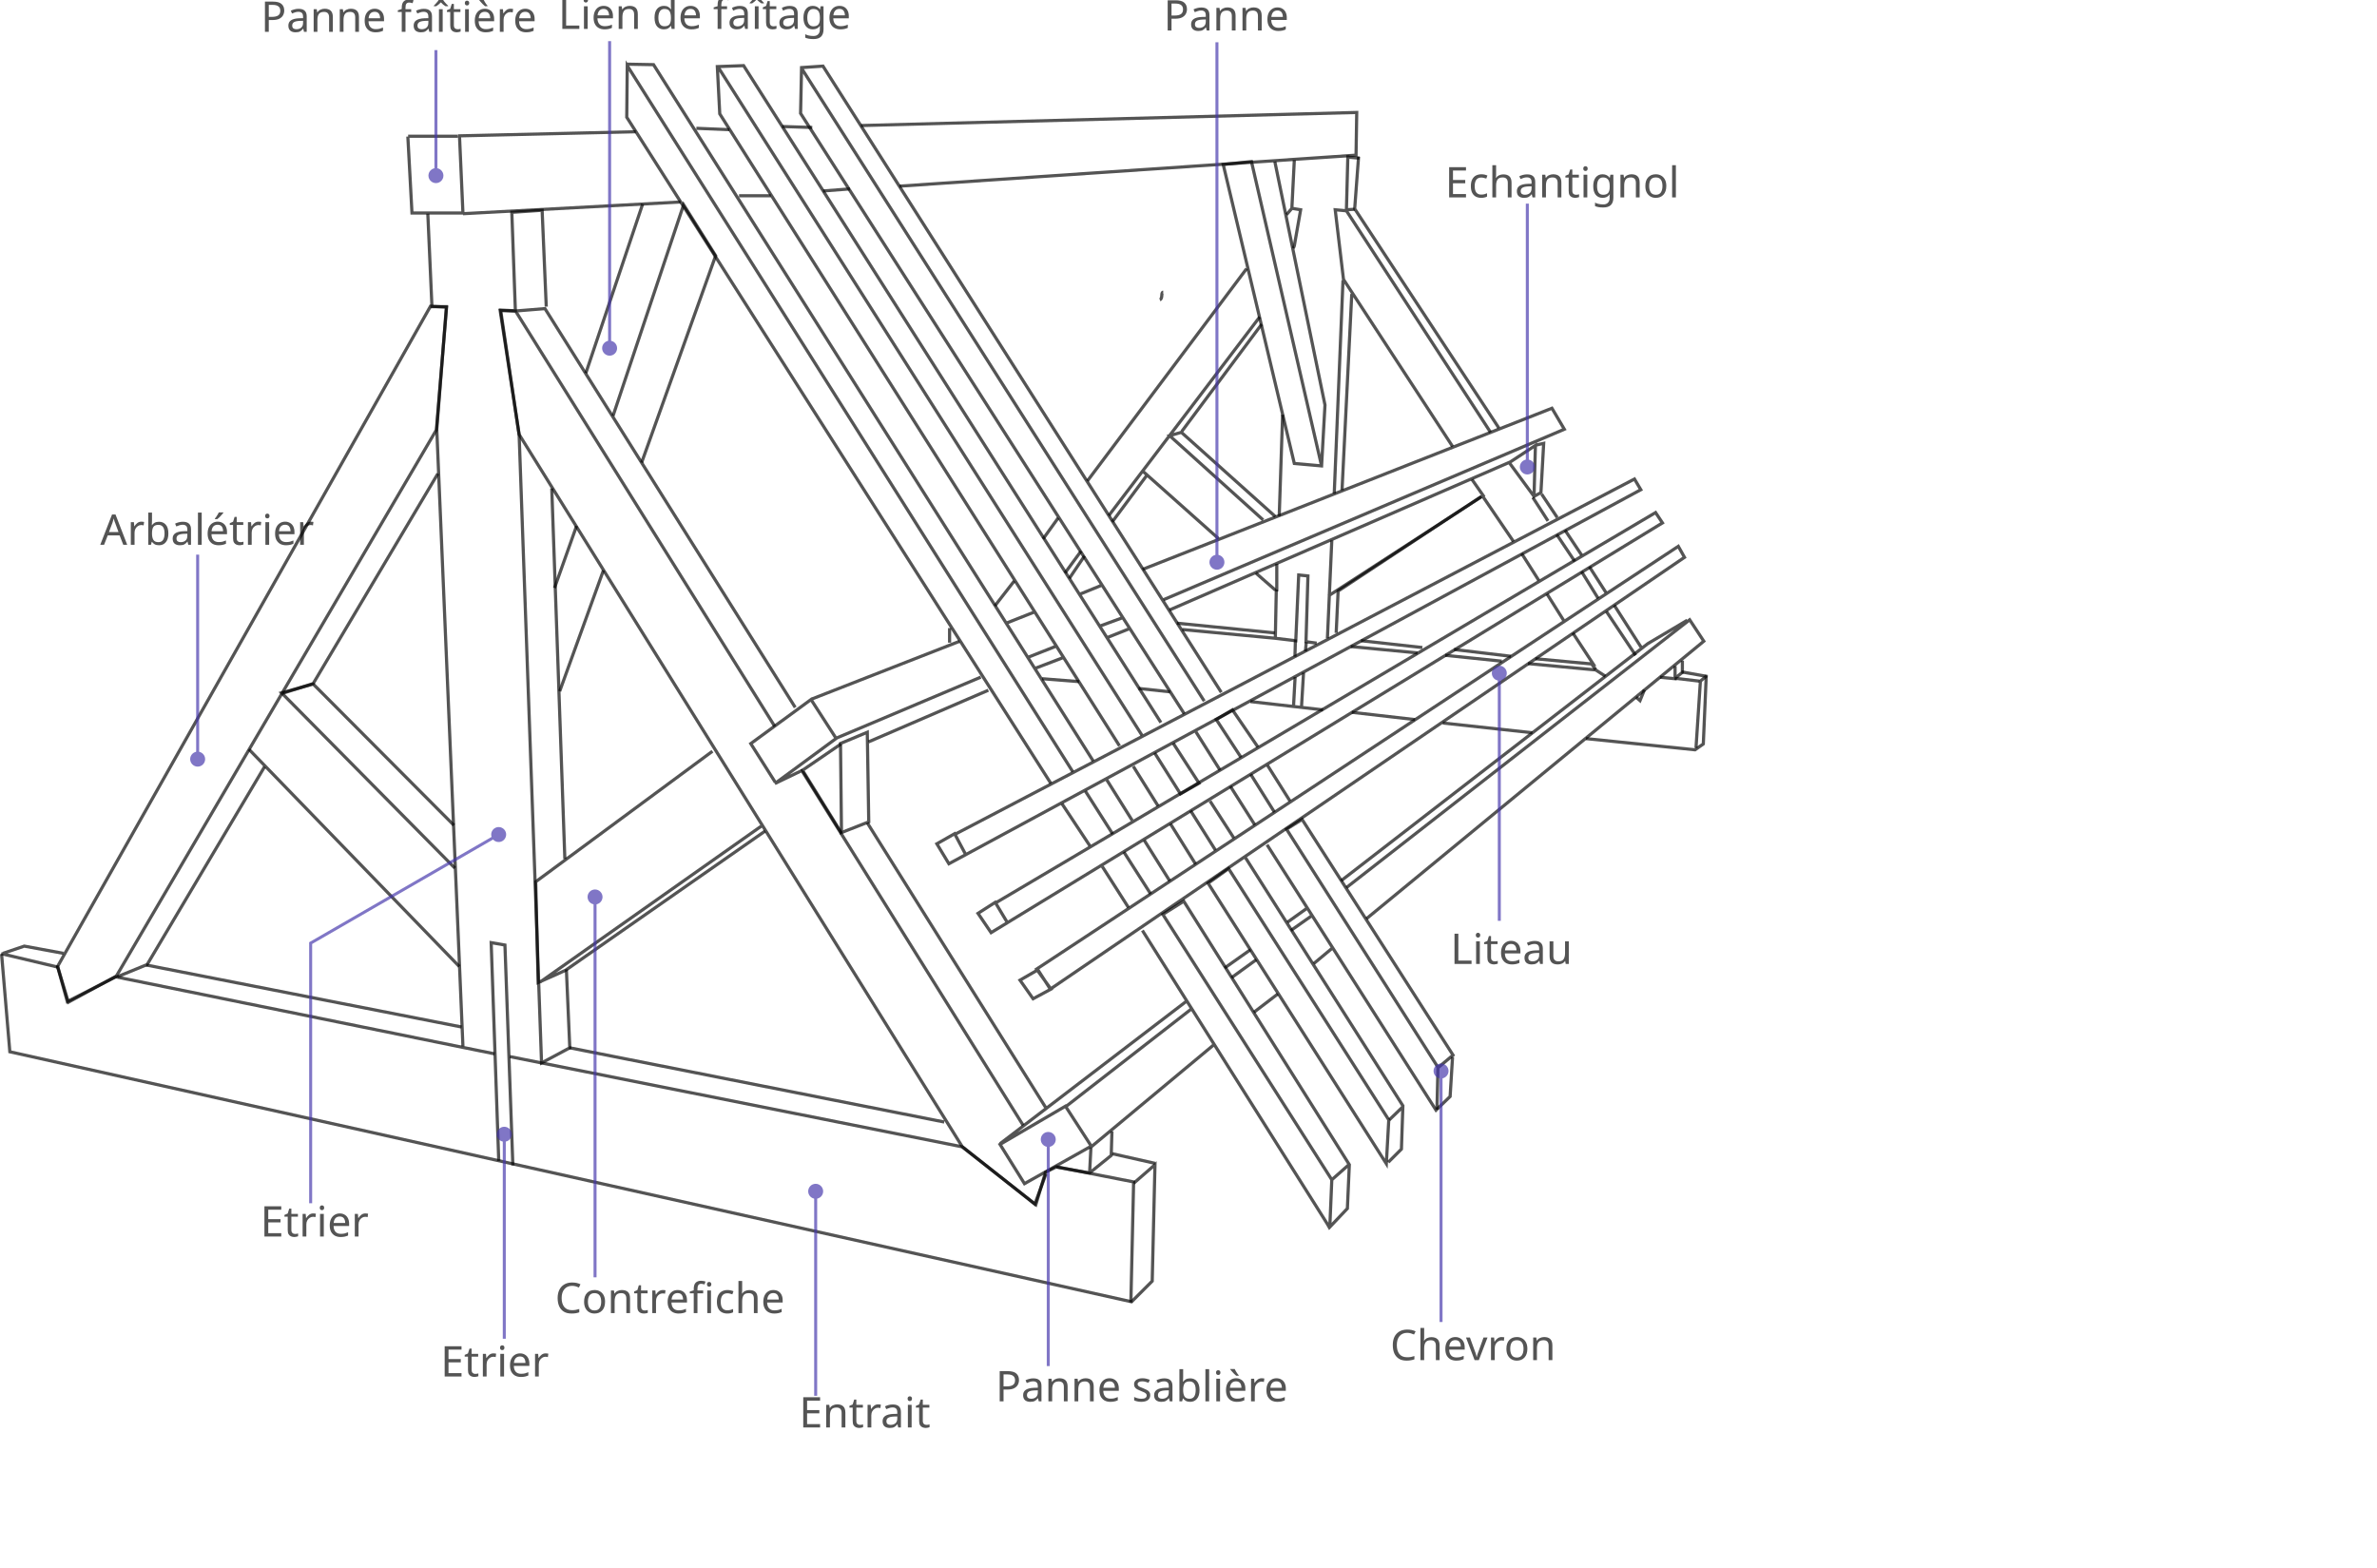
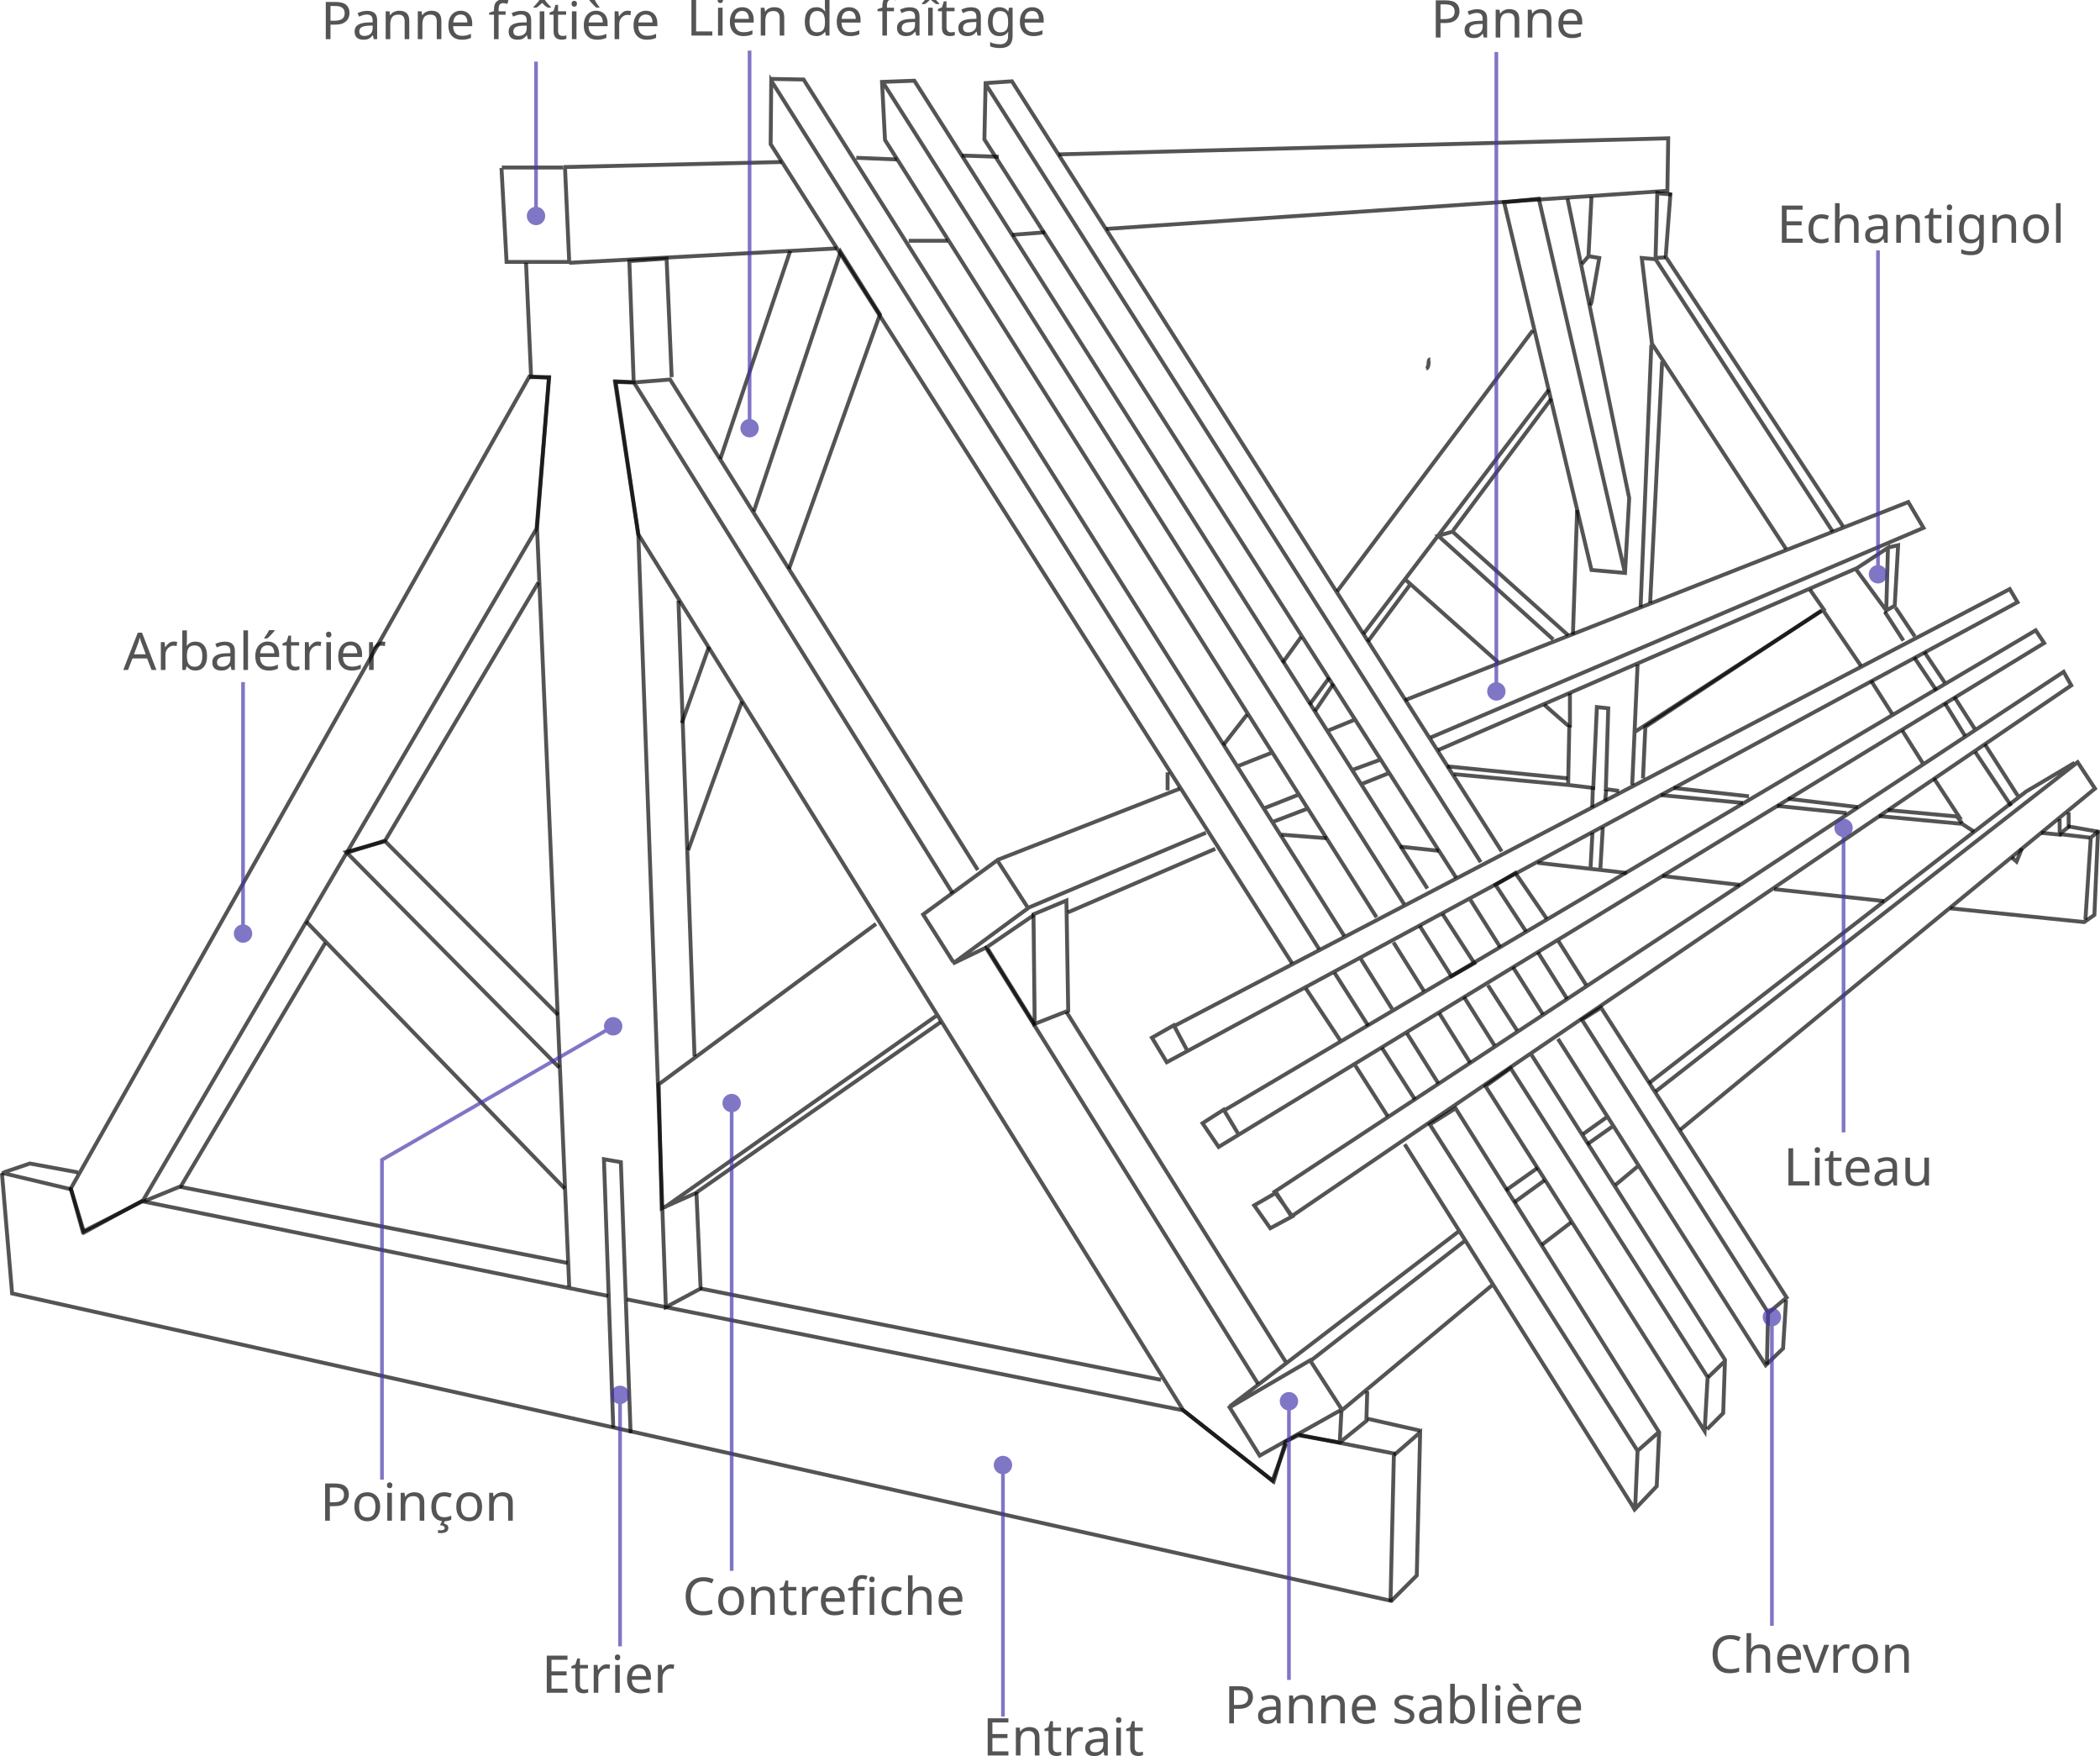
- <svg xmlns="http://www.w3.org/2000/svg" xml:space="preserve" width="1500" height="989" style="clip-rule:evenodd;fill-rule:evenodd;stroke-miterlimit:10">
+ <svg xmlns="http://www.w3.org/2000/svg" xml:space="preserve" width="1077.751" height="900.979" style="clip-rule:evenodd;fill-rule:evenodd;stroke-miterlimit:10">
  <defs>
    <marker id="d" markerHeight="1" markerWidth="1" orient="auto" preserveAspectRatio="xMidYMid" refX="0" refY="0" style="overflow:visible" viewBox="0 0 1 1">
      <path d="M5 0c0 2.76-2.24 5-5 5s-5-2.24-5-5 2.3-5 5-5c2.76 0 5 2.24 5 5" style="fill:context-stroke;fill-rule:evenodd;stroke:none" transform="scale(.5)" />
    </marker>
    <marker id="a" markerHeight="1" markerWidth="1" orient="auto" preserveAspectRatio="xMidYMid" refX="0" refY="0" style="overflow:visible" viewBox="0 0 1 1">
      <path d="M5 0c0 2.76-2.24 5-5 5s-5-2.24-5-5 2.3-5 5-5c2.76 0 5 2.24 5 5" style="fill:context-stroke;fill-rule:evenodd;stroke:none" transform="scale(.5)" />
    </marker>
    <marker id="b" markerHeight="1" markerWidth="1" orient="auto" preserveAspectRatio="xMidYMid" refX="0" refY="0" style="overflow:visible" viewBox="0 0 1 1">
      <path d="M5 0c0 2.76-2.24 5-5 5s-5-2.24-5-5 2.3-5 5-5c2.76 0 5 2.24 5 5" style="fill:context-stroke;fill-rule:evenodd;stroke:none" transform="scale(.5)" />
    </marker>
    <marker id="c" markerHeight="1" markerWidth="1" orient="auto" preserveAspectRatio="xMidYMid" refX="0" refY="0" style="overflow:visible" viewBox="0 0 1 1">
      <path d="M5 0c0 2.76-2.24 5-5 5s-5-2.24-5-5 2.3-5 5-5c2.76 0 5 2.24 5 5" style="fill:context-stroke;fill-rule:evenodd;stroke:none" transform="scale(.5)" />
    </marker>
  </defs>
  <g style="display:inline">
    <path d="m202.493 633.986 5.214 61.703 707.857 157.736L928.6 840.39l1.738-73.436-13.47 11.732" style="opacity:.669;fill:none;stroke:#000;stroke-width:2;stroke-dasharray:none;stroke-opacity:1" transform="translate(-201.497 -32.023)" />
    <path d="m915.13 853.86 1.737-76.044-48.668-9.56-6.952 3.477-6.084 20.423-46.495-36.5L523.18 698.73M513.62 696.993 274.19 648.325l-29.548 16.078-6.953-23.03M930.338 766.084 903.397 760M797.37 740.012l-236.82-46.93M492.762 680.046l-199.017-39.108" style="opacity:.669;fill:none;stroke:#000;stroke-width:2;stroke-dasharray:none;stroke-opacity:1" transform="translate(-201.497 -32.023)" />
  </g>
  <g style="display:inline">
    <path d="m558.91 643.714 2.15 49.47-17.82 9.524-14.135-396.06-11.676-78.967 9.295.461-2.241-62.15 19.12-1.304 2.607 60.835M549.686 340.24l8.256 233.78M471.47 166.861l2.607 58.662h9.125l-6.083 77.347L488.85 579.67l4.78 112.544" style="opacity:.669;fill:none;stroke:#000;stroke-width:2;stroke-dasharray:none;stroke-opacity:1" transform="translate(-201.497 -32.023)" />
    <path d="m554.683 468.21 27.593-76.26M551.424 403.03l13.905-39.108M588.36 294.397l44.54-133.185 20.205 32.156-46.712 130.577M571.195 267.456l35.85-106.678M516.227 764.563l-4.78-137.747 8.69 1.52 4.998 139.052M1005.976 133.966l31.648 153.631-2.15 38.408-17.207-1.536-44.86-188.66 17.82-1.843 44.246 192.04M1058.825 130.894l-2.458 32.877 90.95 138.268" style="fill:none;stroke:#000;stroke-width:2;stroke-dasharray:none;stroke-opacity:.671" transform="translate(-201.497 -32.023)" />
    <path d="m1052.066 129.972-.922 35.028 90.95 139.804M1050.837 165l-6.76-.615 5.223 43.939 68.827 105.39M1048.993 208.938l-5.53 134.581M1048.378 341.368l6.146-123.826M1050.837 164.385l5.53-.307M1059.44 131.815l-7.067-.614M1018.267 133.045l-1.537 30.418 5.531.922-3.994 22.738-.615 1.536M1017.038 163.156l-3.688 4.302M1010.892 293.743l-2.15 63.91M1041.926 373.016l-2.765 61.76M1039.775 408.044l97.71-63.296-7.068-10.14M1136.87 344.748l19.665 28.883M1007.205 405.279v-17.514M1053.91 440l42.094 3.994M1113.518 445.53l35.642 3.687M1165.753 450.754l42.709 3.994 6.145 3.994M1233.965 471.955l2.458 2.15 2.765-6.76" style="fill:none;stroke:#000;stroke-width:2;stroke-dasharray:none;stroke-opacity:.671" transform="translate(-201.497 -32.023)" />
    <path d="m1044.691 431.396 1.23-26.424 90.334-59.61M1006.898 404.05l-.614 30.726 12.905 1.536 1.843-41.48 5.838.614-1.229 41.48 6.76.923M1006.284 434.776l-58.688-5.53M1194.02 431.396l12.906 19.665-36.564-3.38M1205.697 450.754l2.765 3.687M1237.037 440.307l-16.9-26.425M1214.915 405.893l-10.447-16.285M1199.551 382.234l-10.446-15.67M1184.188 358.575l-9.832-14.749M1168.825 345.977l9.525 14.749M1183.881 369.33l11.369 16.899M1199.551 392.681l10.447 16.9M1215.222 417.877l18.436 27.653M1172.512 398.212l-10.754-16.9M1177.736 406.815l10.447 16.592M1258.239 459.971l15.67 1.844M1262.54 455.977l15.67 2.765-1.843 42.71-5.223 3.687-68.827-7.067" style="fill:none;stroke:#000;stroke-width:2;stroke-dasharray:none;stroke-opacity:.671" transform="translate(-201.497 -32.023)" />
    <path d="m1271.758 503.91 2.765-42.095 3.995-3.38M1168.518 494.385l-56.536-6.145M1094.468 486.089l-39.944-4.61M1036.395 479.943l-45.782-5.223M939.915 468.575l-19.972-2.151M882.457 462.122l-23.352-1.843M800.725 437.541v-9.218M1154.998 446.145l-35.95-4.302M1099.077 440.614l-38.715-4.302M1005.976 431.396l-61.76-6.145M1006.284 404.357l-12.291-10.754M970.334 371.787l-47.626-42.402M998.602 360.111l-58.994-53.156 7.374-2.151 59.302 53.156M996.451 231.983 901.2 357.346M997.68 236.592l-50.39 67.598M988.155 201.564 887.68 335.53M885.837 382.849l-9.525 14.134M869.245 358.882l-9.526 13.212M883.686 379.776l-10.14 13.827M903.397 361.315l21.944-29.548M829.309 414.328l12.167-15.643M933.38 221.178c2.1-.744.544-4.78 2.172-4.78M1018.983 435.512l-.326 10.863M1018.766 459.303l-.978 18.033M1022.785 478.53l1.304-22.052M1025.284 443.008l.543-5.758" style="fill:none;stroke:#000;stroke-width:2;stroke-dasharray:none;stroke-opacity:.671" transform="translate(-201.497 -32.023)" />
  </g>
  <path d="m684.273 556.452-125.978 87.877-17.206 7.681-1.537-63.603 111.536-82.346M681.815 553.38l-139.497 98.323" style="opacity:.669;fill:none;stroke:#000;stroke-width:2;stroke-dasharray:none;stroke-opacity:1" transform="translate(-201.497 -32.023)" />
  <g style="clip-rule:evenodd;fill-rule:evenodd;stroke-miterlimit:10">
    <path d="M491.312 641.87 358.575 504.833M488.547 579.804 379.16 469.189l19.973-5.53 88.798 89.106" style="opacity:.669;fill:none;stroke:#000;stroke-width:2;stroke-dasharray:none;stroke-opacity:1" transform="translate(-201.497 -32.023)" />
  </g>
  <g style="clip-rule:evenodd;fill-rule:evenodd;stroke-miterlimit:10">
    <path d="m861.563 772.764-7.067 19.05-45.782-36.256-279.609-449.371-11.983-78.199 9.218.308 19.05-1.537 157.933 251.648M748.798 551.228 861.256 730.67M847.122 742.038l-139.19-223.072M690.418 490.39 526.873 228.348" style="clip-rule:evenodd;display:inline;opacity:.669;fill:none;fill-rule:evenodd;stroke:#000;stroke-width:2;stroke-miterlimit:10;stroke-dasharray:none;stroke-opacity:1" transform="translate(-201.497 -32.023)" />
  </g>
  <g style="clip-rule:evenodd;fill-rule:evenodd;stroke-miterlimit:10">
    <path d="m476.87 303.268 6.453-77.43-10.14-.615-235.362 416.648 6.145 22.122 30.726-15.67z" style="clip-rule:evenodd;opacity:.669;fill:none;fill-rule:evenodd;stroke:#000;stroke-width:2;stroke-miterlimit:10;stroke-dasharray:none;stroke-opacity:1" transform="translate(-201.497 -32.023)" />
    <path d="m275.614 648.323 18.743-7.681 74.05-124.749M379.776 469.497l19.358-6.146 78.659-132.43" style="opacity:.669;fill:none;stroke:#000;stroke-width:2;stroke-dasharray:none;stroke-opacity:1" transform="translate(-201.497 -32.023)" />
  </g>
  <path d="m732.206 501.452-24.274 16.592 24.58 39.637" style="fill:none;stroke:#000;stroke-width:2;stroke-dasharray:none;stroke-opacity:.671" transform="translate(-201.497 -32.023)" />
  <path d="m732.513 557.374 17.207-6.76-.922-56.536-16.9 7.067zM202.493 634.203h-.217M237.908 642.242l-35.632-8.474M203.408 633.575l13.414-4.557 24.686 4.557M458.868 118.193l2.607 48.234h32.156l-2.173-48.668M493.63 166.861l137.314-7.387M490.59 117.759l112.11-2.607M640.938 112.979l20.858.869M667.88 155.563h19.988M720.892 152.522l16.947-1.304M769.126 149.48l288.096-19.554.434-26.941-312.864 8.256M459.05 117.989h31.34M695.027 111.843l19.05.615M868.2 768.474l20.857 3.693 13.688-11.08.435-15.209M889.057 772.602l.87-16.512" style="fill:none;stroke:#000;stroke-width:2;stroke-dasharray:none;stroke-opacity:.671" transform="translate(-201.497 -32.023)" />
  <path d="m847.994 778.903 42.15-23.682-16.296-25.203-41.28 24.116zM873.848 730.452l79.086-61.486M832.568 753.7l117.976-90.166M890.143 755.655l77.782-64.745M708.074 517.965l-17.599 8.473 38.674-28.462-15.861-24.55-38.022 27.81 15.426 24.333M713.505 473.208l93.425-36.501M728.28 498.194l92.12-38.891M749.572 500.149l75.609-32.59M922.4 619.133l116.76 185.28 1.23 2.15 11.368-11.983 1.23-27.654-104.47-166.229-13.212 8.297 106.62 167.457 10.447-9.217M1040.697 805.641l1.229-29.19M1076.34 766.312l1.536-27.654-101.09-158.547-12.905 9.218z" style="fill:none;stroke:#000;stroke-width:2;stroke-dasharray:none;stroke-opacity:.671" transform="translate(-201.497 -32.023)" />
  <path d="m1077.568 765.39 8.296-8.296.922-27.346-99.245-156.397M1086.479 730.67l-8.296 7.988M1108.295 732.206l.614-26.732-95.559-150.251 9.833-6.146 95.251 148.715-9.525 7.99z" style="fill:none;stroke:#000;stroke-width:2;stroke-dasharray:none;stroke-opacity:.671" transform="translate(-201.497 -32.023)" />
  <path d="m1118.127 699.021-1.536 24.889-8.911 8.603-106.62-167.458M992.764 670.753l15.056-11.522M1030.557 640.027l11.983-9.986M1016.116 619.133l13.52-9.525M978.63 648.938l15.67-11.37M974.328 642.792l16.285-11.522M1013.965 613.91l12.905-9.218M853.425 662.23l-8.256-11.732 11.298-6.518 7.822 12.167 400.206-272.453-3.911-6.953-404.986 266.804 9.125 12.602zM837.348 614.431l-7.822-13.036-10.863 6.953 8.256 12.167 423.67-258.548-4.345-6.518-415.849 245.946" style="fill:none;stroke:#000;stroke-width:2;stroke-dasharray:none;stroke-opacity:.671" transform="translate(-201.497 -32.023)" />
  <path d="m811.032 571.515-7.128-13.427-11.213 6.374 7.609 12.583 436.621-236.02-3.998-6.737-428.151 223.845" style="clip-rule:evenodd;fill:none;fill-rule:evenodd;stroke:#000;stroke-width:2;stroke-miterlimit:10;stroke-dasharray:none;stroke-opacity:.671" transform="translate(-201.497 -32.023)" />
  <path d="M913.608 604.654 897.096 578.8M939.68 587.925l-16.077-25.638M955.975 577.279l-15.86-25.42M980.092 560.766l-14.991-23.247M993.345 552.51l-15.426-24.334M1005.73 544.471l-14.992-23.899M995.3 503.408l-16.077-23.465-10.212 6.084 15.644 23.899M971.401 517.965l-15.208-24.117M941.853 501.018l16.295 25.203-11.732 6.735-16.295-25.854M932.293 540.56l-15.643-24.985M864.636 526.34 597.01 106.005l.308-32.57 281.144 445.53M891.367 512.206 613.91 72.821l-16.9-.307M907.96 502.68 655.697 103.856l-1.536-29.805 16.592-.614 263.324 414.496M922.094 495.921 654.468 74.051M707.625 75.586l253.798 398.827M948.825 482.402 706.703 103.547l.614-28.882 13.52-.922 251.34 395.139M968.49 568.435l-15.67-24.888M927.624 596.089l-16.899-26.425M903.658 558.295l-17.207-27.039M889.217 565.67l-17.514-26.425M915.948 549.692l-15.977-25.503M1015.501 537.401l-14.134-22.43M850.384 446.701l17.598-6.952M854.946 453.654l17.599-6.735M837.13 424.975l17.599-6.953M882.974 406.941l13.253-5.431M895.358 427.147l14.774-5.431M899.703 434.534l14.123-5.649" style="fill:none;stroke:#000;stroke-width:2;stroke-dasharray:none;stroke-opacity:.671" transform="translate(-201.497 -32.023)" />
  <path d="m935.77 410.418 252.899-107.548-7.822-13.253-258.33 101.681M939.463 416.936l215.095-93.425M1169.549 345.237l-15.643-21.292 16.512-10.863-.869 32.155 4.345-2.39 1.739-31.069-4.78 1.087M1063.742 611.759l212.932-175.14-8.91-13.519-216.62 168.994M1047.764 587.792l193.575-149.636 24.888-14.749" style="fill:none;stroke:#000;stroke-width:2;stroke-dasharray:none;stroke-opacity:.671" transform="translate(-201.497 -32.023)" />
  <path d="m1249.02 459.357 9.526.922v-7.99M1258.546 459.971l4.609-3.687v-7.374" style="fill:none;stroke:#000;stroke-width:2;stroke-dasharray:none;stroke-opacity:.671" transform="translate(-201.497 -32.023)" />
  <path d="M519.724 747.724V876.76" style="opacity:.669;fill:none;fill-opacity:1;stroke:#4133aa;stroke-width:1.89;stroke-dasharray:none;stroke-opacity:1;marker-start:url(#a)" transform="translate(-201.497 -32.023)" />
  <path d="M716.224 783.724V912.76" style="clip-rule:evenodd;opacity:.669;fill:none;fill-opacity:1;fill-rule:evenodd;stroke:#4133aa;stroke-width:1.89;stroke-miterlimit:10;stroke-dasharray:none;stroke-opacity:1;marker-start:url(#b)" transform="translate(-201.497 -32.023)" />
  <path d="M326.225 511.035V382" style="clip-rule:evenodd;opacity:.669;fill:none;fill-opacity:1;fill-rule:evenodd;stroke:#4133aa;stroke-width:1.89;stroke-miterlimit:10;stroke-dasharray:none;stroke-opacity:1;marker-start:url(#c)" transform="translate(-201.497 -32.023)" />
  <text xml:space="preserve" x="181.379" y="10.477" style="font-style:normal;font-variant:normal;font-weight:400;font-stretch:normal;font-size:7.056px;font-family:Calibri;-inkscape-font-specification:Calibri;text-align:start;writing-mode:lr-tb;direction:ltr;text-anchor:start;opacity:.669;fill:#000;fill-opacity:1;stroke:none;stroke-width:.5;stroke-dasharray:none;stroke-opacity:1" transform="matrix(3.77953 0 0 3.77953 -407.514 828.966)">
    <tspan x="181.379" y="10.477" style="stroke-width:.5">Etrier</tspan>
  </text>
  <g style="clip-rule:evenodd;fill-rule:evenodd;stroke-miterlimit:10">
    <text xml:space="preserve" x="181.379" y="10.477" style="font-style:normal;font-variant:normal;font-weight:400;font-stretch:normal;font-size:7.056px;font-family:Calibri;-inkscape-font-specification:Calibri;text-align:start;writing-mode:lr-tb;direction:ltr;text-anchor:start;opacity:.669;fill:#000;fill-opacity:1;stroke:none;stroke-width:.5;stroke-dasharray:none;stroke-opacity:1" transform="matrix(3.77953 0 0 3.77953 -521.262 740.658)">
-       <tspan x="181.379" y="10.477" style="stroke-width:.5">Etrier</tspan>
+       <tspan x="181.379" y="10.477" style="stroke-width:.5">Poinçon</tspan>
    </text>
  </g>
  <g style="clip-rule:evenodd;fill-rule:evenodd;stroke-miterlimit:10">
    <text xml:space="preserve" x="161.36" y="11.225" style="font-style:normal;font-variant:normal;font-weight:400;font-stretch:normal;font-size:7.056px;font-family:Calibri;-inkscape-font-specification:Calibri;text-align:start;writing-mode:lr-tb;direction:ltr;text-anchor:start;opacity:.669;fill:#000;fill-opacity:1;stroke:none;stroke-width:.5;stroke-dasharray:none;stroke-opacity:1" transform="matrix(3.77953 0 0 3.77953 -445.262 -22.342)">
      <tspan x="161.36" y="11.225" style="stroke-width:.5">Panne faîtière</tspan>
    </text>
  </g>
  <text xml:space="preserve" x="553.76" y="50.279" style="font-style:normal;font-variant:normal;font-weight:400;font-stretch:normal;font-size:26.667px;font-family:Calibri;-inkscape-font-specification:Calibri;text-align:start;writing-mode:lr-tb;direction:ltr;text-anchor:start;clip-rule:evenodd;opacity:.669;fill:#000;fill-opacity:1;fill-rule:evenodd;stroke:none;stroke-width:1.89;stroke-miterlimit:10;stroke-dasharray:none;stroke-opacity:1" transform="translate(-201.497 -32.023)">
    <tspan x="553.76" y="50.279" style="stroke-width:1.89">Lien de faîtage</tspan>
  </text>
  <g style="clip-rule:evenodd;fill-rule:evenodd;stroke-miterlimit:10">
    <text xml:space="preserve" x="181.379" y="10.477" style="font-style:normal;font-variant:normal;font-weight:400;font-stretch:normal;font-size:7.056px;font-family:Calibri;-inkscape-font-specification:Calibri;text-align:start;writing-mode:lr-tb;direction:ltr;text-anchor:start;opacity:.669;fill:#000;fill-opacity:1;stroke:none;stroke-width:.5;stroke-dasharray:none;stroke-opacity:1" transform="matrix(3.77953 0 0 3.77953 48.738 -20.342)">
      <tspan x="181.379" y="10.477" style="stroke-width:.5">Panne</tspan>
    </text>
  </g>
  <g style="clip-rule:evenodd;fill-rule:evenodd;stroke-miterlimit:10">
    <text xml:space="preserve" x="181.379" y="10.477" style="font-style:normal;font-variant:normal;font-weight:400;font-stretch:normal;font-size:7.056px;font-family:Calibri;-inkscape-font-specification:Calibri;text-align:start;writing-mode:lr-tb;direction:ltr;text-anchor:start;opacity:.669;fill:#000;fill-opacity:1;stroke:none;stroke-width:.5;stroke-dasharray:none;stroke-opacity:1" transform="matrix(3.77953 0 0 3.77953 226.354 84.951)">
      <tspan x="181.379" y="10.477" style="stroke-width:.5">Echantignol</tspan>
    </text>
  </g>
  <g style="clip-rule:evenodd;fill-rule:evenodd;stroke-miterlimit:10">
    <text xml:space="preserve" x="181.379" y="10.477" style="font-style:normal;font-variant:normal;font-weight:400;font-stretch:normal;font-size:7.056px;font-family:Calibri;-inkscape-font-specification:Calibri;text-align:start;writing-mode:lr-tb;direction:ltr;text-anchor:start;opacity:.669;fill:#000;fill-opacity:1;stroke:none;stroke-width:.5;stroke-dasharray:none;stroke-opacity:1" transform="matrix(3.77953 0 0 3.77953 229.738 568.658)">
      <tspan x="181.379" y="10.477" style="stroke-width:.5">Liteau</tspan>
    </text>
  </g>
  <g style="clip-rule:evenodd;fill-rule:evenodd;stroke-miterlimit:10">
    <text xml:space="preserve" x="181.379" y="10.477" style="font-style:normal;font-variant:normal;font-weight:400;font-stretch:normal;font-size:7.056px;font-family:Calibri;-inkscape-font-specification:Calibri;text-align:start;writing-mode:lr-tb;direction:ltr;text-anchor:start;opacity:.669;fill:#000;fill-opacity:1;stroke:none;stroke-width:.5;stroke-dasharray:none;stroke-opacity:1" transform="matrix(3.77953 0 0 3.77953 191.738 818.658)">
      <tspan x="181.379" y="10.477" style="stroke-width:.5">Chevron</tspan>
    </text>
  </g>
  <g style="clip-rule:evenodd;fill-rule:evenodd;stroke-miterlimit:10">
    <text xml:space="preserve" x="181.379" y="10.477" style="font-style:normal;font-variant:normal;font-weight:400;font-stretch:normal;font-size:7.056px;font-family:Calibri;-inkscape-font-specification:Calibri;text-align:start;writing-mode:lr-tb;direction:ltr;text-anchor:start;opacity:.669;fill:#000;fill-opacity:1;stroke:none;stroke-width:.5;stroke-dasharray:none;stroke-opacity:1" transform="matrix(3.77953 0 0 3.77953 -57.262 844.658)">
      <tspan x="181.379" y="10.477" style="stroke-width:.5">Panne sablière</tspan>
    </text>
  </g>
  <g style="clip-rule:evenodd;fill-rule:evenodd;stroke-miterlimit:10">
    <text xml:space="preserve" x="181.379" y="10.477" style="font-style:normal;font-variant:normal;font-weight:400;font-stretch:normal;font-size:7.056px;font-family:Calibri;-inkscape-font-specification:Calibri;text-align:start;writing-mode:lr-tb;direction:ltr;text-anchor:start;opacity:.669;fill:#000;fill-opacity:1;stroke:none;stroke-width:.5;stroke-dasharray:none;stroke-opacity:1" transform="matrix(3.77953 0 0 3.77953 -622.262 304.158)">
      <tspan x="181.379" y="10.477" style="stroke-width:.5">Arbalétrier</tspan>
    </text>
  </g>
  <g style="clip-rule:evenodd;fill-rule:evenodd;stroke-miterlimit:10">
    <text xml:space="preserve" x="181.379" y="10.477" style="font-style:normal;font-variant:normal;font-weight:400;font-stretch:normal;font-size:7.056px;font-family:Calibri;-inkscape-font-specification:Calibri;text-align:start;writing-mode:lr-tb;direction:ltr;text-anchor:start;opacity:.669;fill:#000;fill-opacity:1;stroke:none;stroke-width:.5;stroke-dasharray:none;stroke-opacity:1" transform="matrix(3.77953 0 0 3.77953 -181.233 861.135)">
      <tspan x="181.379" y="10.477" style="stroke-width:.5">Entrait</tspan>
    </text>
  </g>
  <text xml:space="preserve" x="551.76" y="860.586" style="font-style:normal;font-variant:normal;font-weight:400;font-stretch:normal;font-size:26.667px;font-family:Calibri;-inkscape-font-specification:Calibri;text-align:start;writing-mode:lr-tb;direction:ltr;text-anchor:start;clip-rule:evenodd;opacity:.669;fill:#000;fill-opacity:1;fill-rule:evenodd;stroke:none;stroke-width:1.89;stroke-miterlimit:10;stroke-dasharray:none;stroke-opacity:1" transform="translate(-201.497 -32.023)">
    <tspan x="551.76" y="860.586" style="stroke-width:1.89">Contrefiche</tspan>
  </text>
  <path d="M863 751v143" style="clip-rule:evenodd;opacity:.669;fill:none;fill-rule:evenodd;stroke:#4133aa;stroke-width:1.89;stroke-miterlimit:10;stroke-dasharray:none;stroke-opacity:1;marker-start:url(#a)" transform="translate(-201.497 -32.023)" />
  <path d="M1147.634 456.791v156.27" style="clip-rule:evenodd;opacity:.669;fill:none;fill-rule:evenodd;stroke:#4133aa;stroke-width:1.89;stroke-miterlimit:10;stroke-dasharray:none;stroke-opacity:1;marker-start:url(#d)" transform="translate(-201.497 -32.023)" />
  <path d="M1110.865 707.814v158.392" style="clip-rule:evenodd;opacity:.669;fill:none;fill-rule:evenodd;stroke:#4133aa;stroke-width:1.89;stroke-miterlimit:10;stroke-dasharray:none;stroke-opacity:1;marker-start:url(#d)" transform="translate(-201.497 -32.023)" />
  <path d="M476.59 142.836V63.64" style="clip-rule:evenodd;opacity:.669;fill:none;fill-rule:evenodd;stroke:#4133aa;stroke-width:1.89;stroke-miterlimit:10;stroke-dasharray:none;stroke-opacity:1;marker-start:url(#a)" transform="translate(-201.497 -32.023)" />
  <path d="M969.443 386.787V58.69" style="clip-rule:evenodd;opacity:.669;fill:none;fill-rule:evenodd;stroke:#4133aa;stroke-width:1.89;stroke-miterlimit:10;stroke-dasharray:none;stroke-opacity:1;marker-start:url(#b)" transform="translate(-201.497 -32.023)" />
  <path d="M586.192 251.73V57.983" style="clip-rule:evenodd;opacity:.669;fill:none;fill-rule:evenodd;stroke:#4133aa;stroke-width:1.89;stroke-miterlimit:10;stroke-dasharray:none;stroke-opacity:1;marker-start:url(#a)" transform="translate(-201.497 -32.023)" />
  <path d="M1165.312 326.683v-166.17" style="clip-rule:evenodd;opacity:.669;fill:none;fill-rule:evenodd;stroke:#4133aa;stroke-width:1.89;stroke-miterlimit:10;stroke-dasharray:none;stroke-opacity:1;marker-start:url(#a)" transform="translate(-201.497 -32.023)" />
  <path d="M516.188 558.614 397.535 627.12v164.133" style="clip-rule:evenodd;opacity:.669;fill:none;fill-rule:evenodd;stroke:#4133aa;stroke-width:1.89;stroke-miterlimit:10;stroke-dasharray:none;stroke-opacity:1;marker-start:url(#a)" transform="translate(-201.497 -32.023)" />
  <path d="M577 598v240" style="opacity:.669;fill:none;stroke:#4133aa;stroke-width:1.89;stroke-dasharray:none;stroke-opacity:1;marker-start:url(#a)" transform="translate(-201.497 -32.023)" />
</svg>
